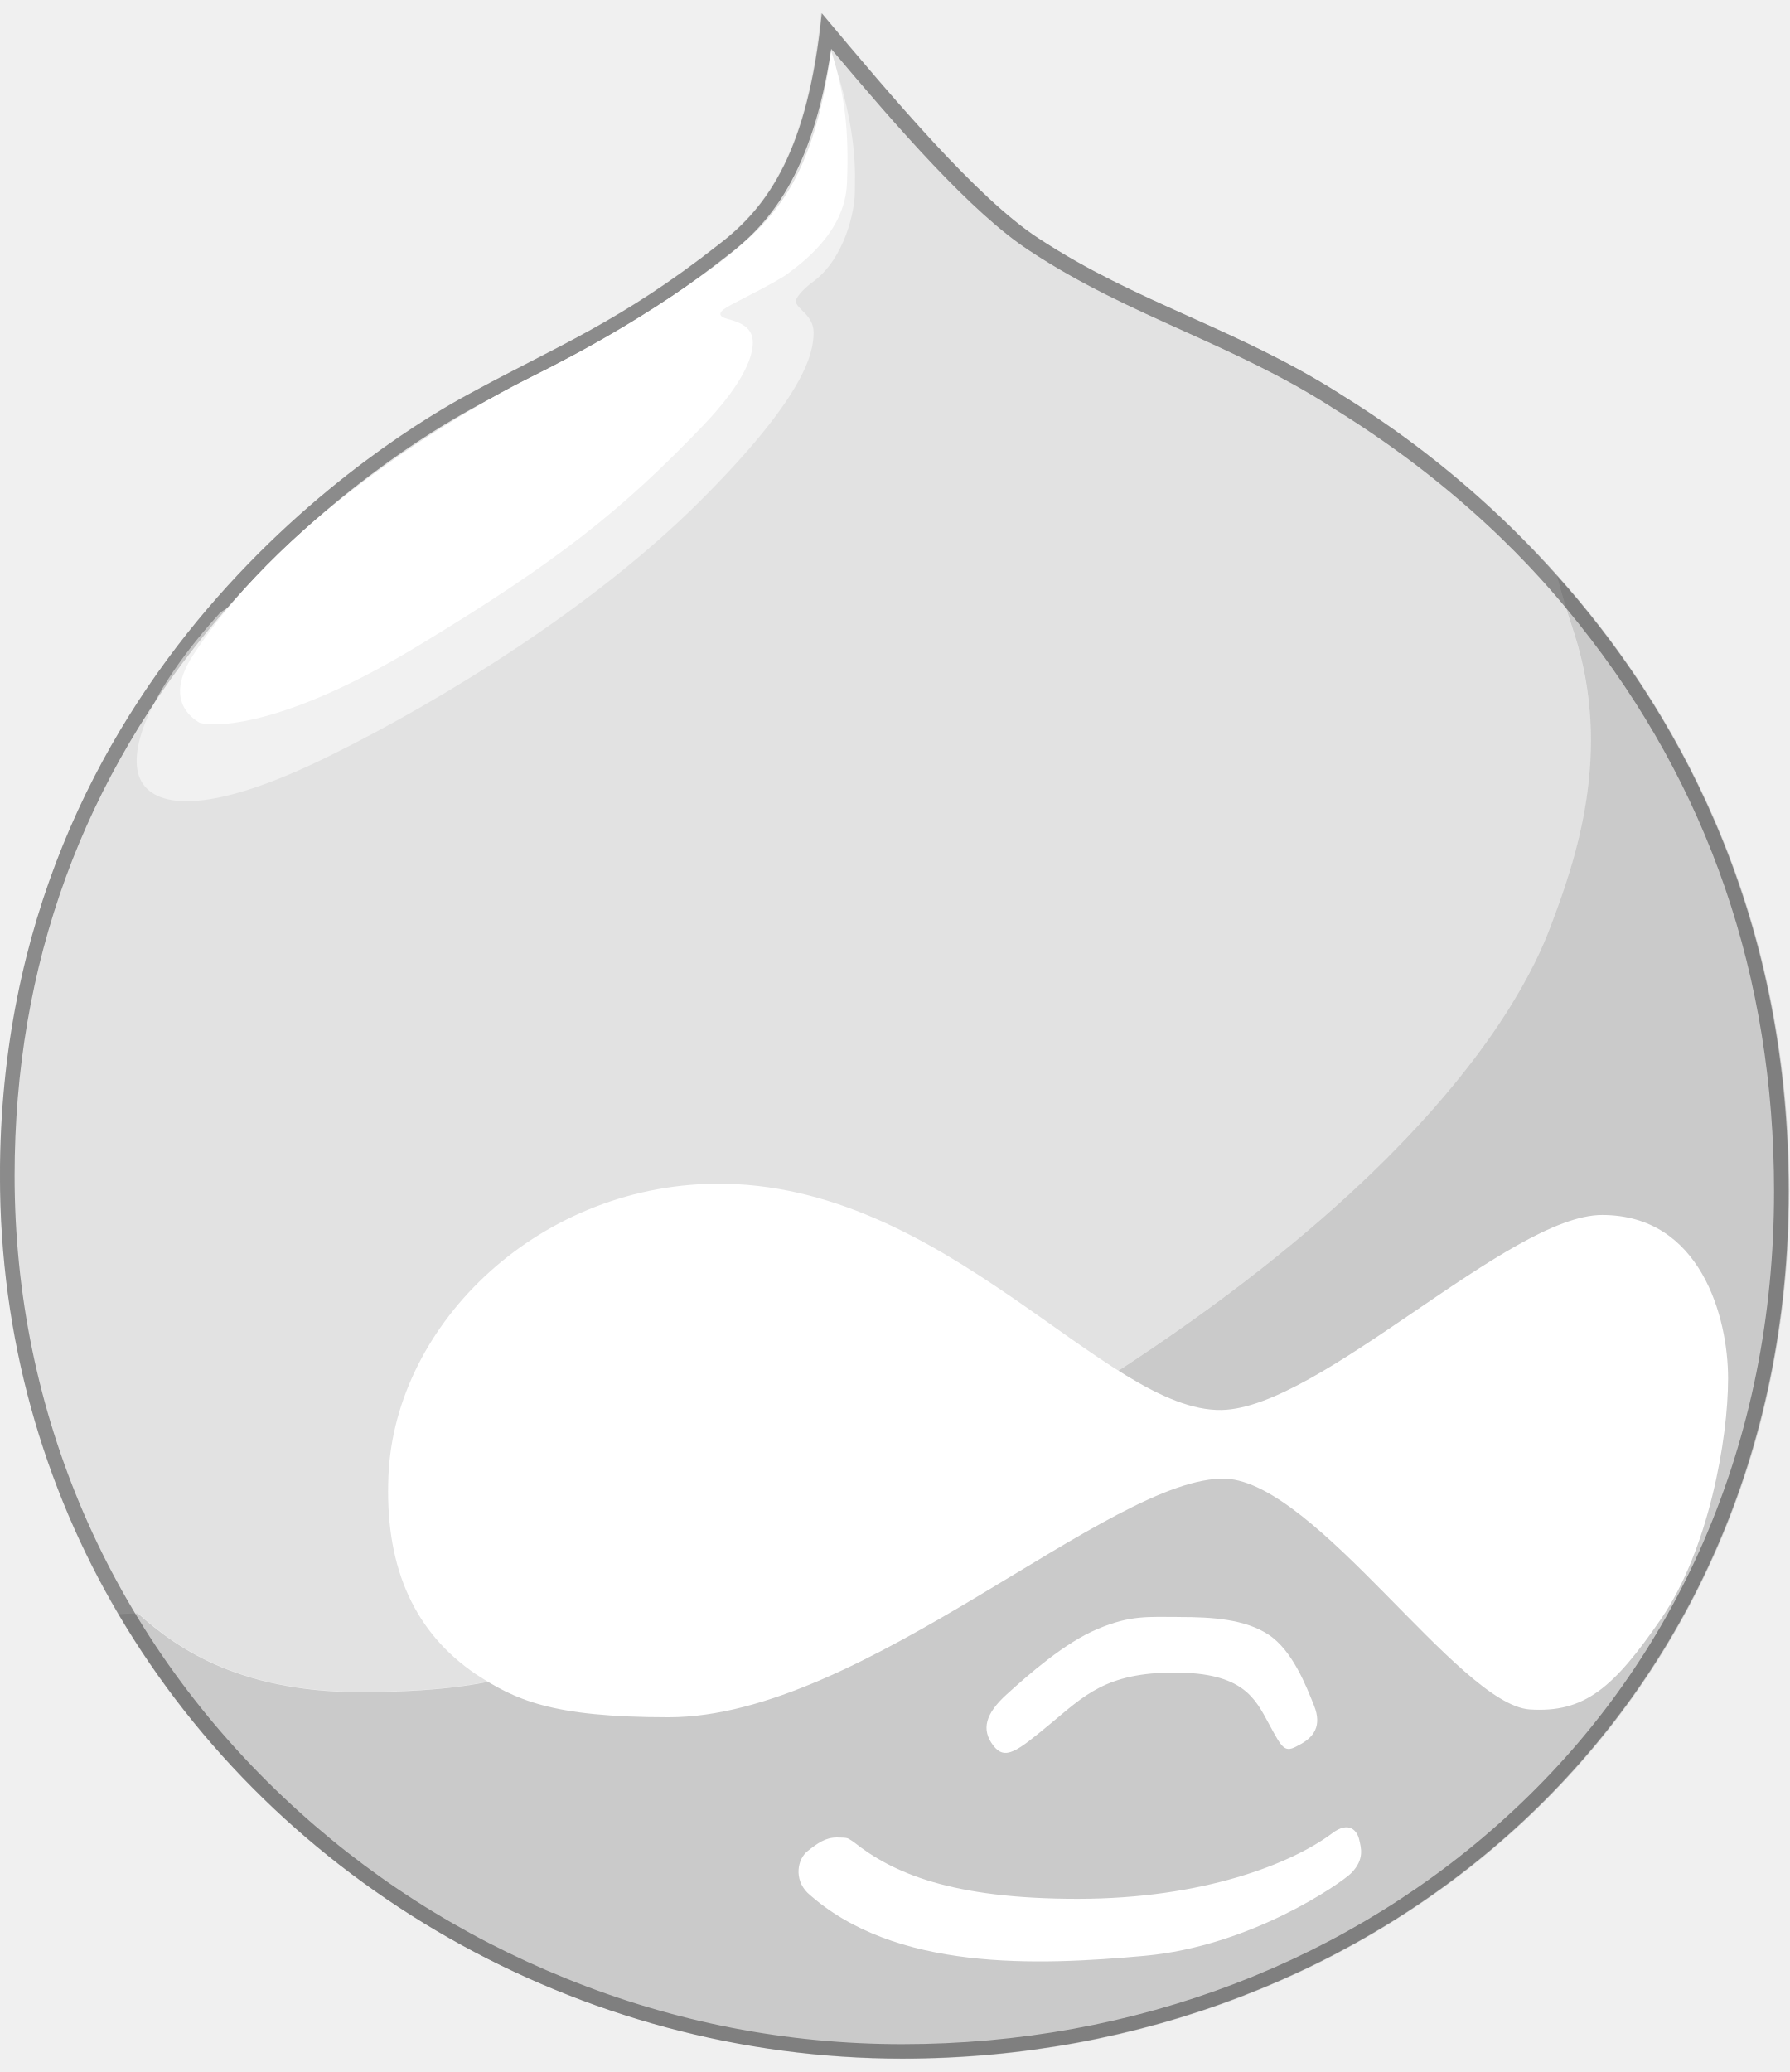
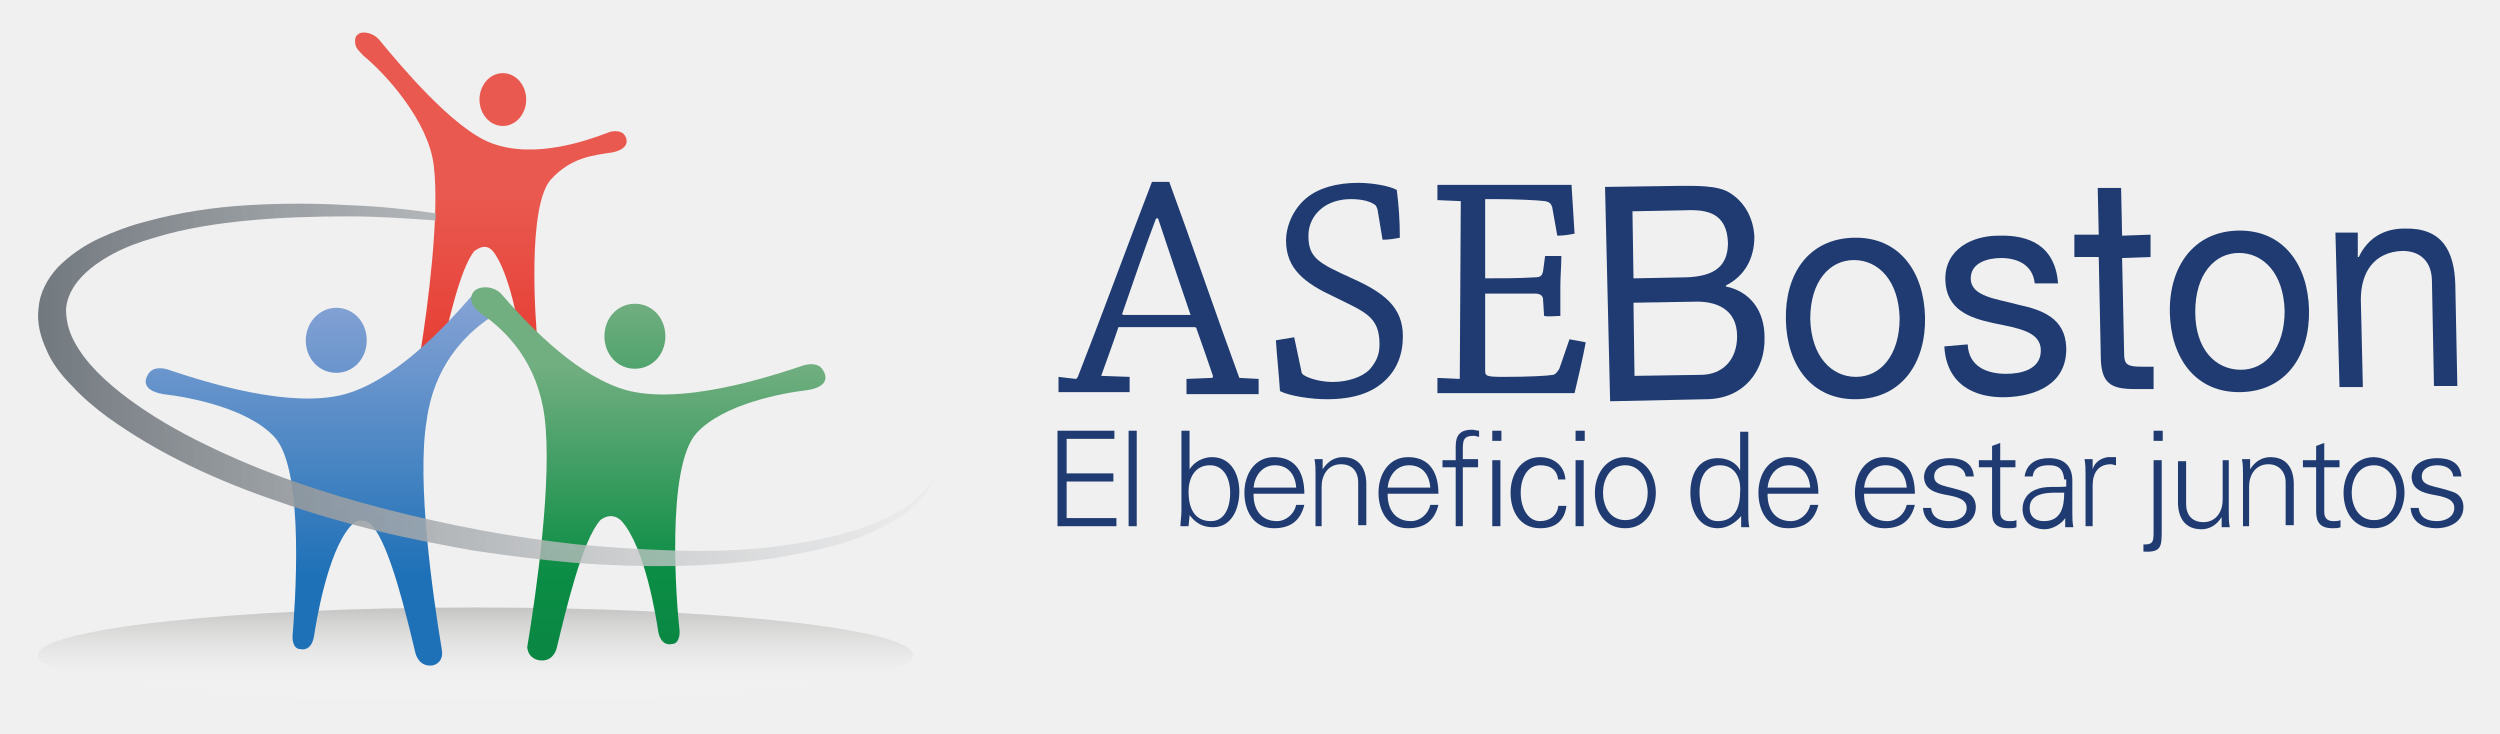
- <svg xmlns="http://www.w3.org/2000/svg" width="57" height="66" viewBox="471.5 467 57 66" enable-background="new 471.5 467 57 66">
-   <path opacity=".2" fill="#303030" d="M528.5 504.965c0 16.634-13.123 27.615-28.24 27.615-10.29 0-19.894-5.523-24.978-14.167l.605-.027c1.313 1.192 3.39 2.58 7.404 2.515 4.77-.064 5.645-.875 9.855-2.756 22.716-10.17 26.925-19.457 27.736-21.59s2.013-5.587.756-9.415c-.242-.737-.42-1.333-.54-1.808-3.018-3.372-6.017-5.225-6.92-5.784-.14-.093-.29-.177-.43-.26l.44.26c2.01 1.247 14.314 8.782 14.314 25.417z" />
-   <path fill="#fff" d="M509.09 518.507c1.006 0 2.077.065 2.83.568.756.503 1.193 1.63 1.445 2.263.25.634 0 1.006-.503 1.258-.438.25-.503.12-.94-.69-.44-.81-.82-1.63-3.01-1.63s-2.887.755-3.948 1.63c-1.062.876-1.443 1.193-1.825.69s-.253-1.006.437-1.63 1.825-1.63 2.888-2.077c1.06-.45 1.62-.383 2.625-.383zm-10.413 7.152c1.257 1.005 3.14 1.825 7.153 1.825 4.015 0 6.836-1.137 8.094-2.077.568-.438.82-.065.875.187.056.25.186.624-.252 1.07-.316.317-3.194 2.33-6.594 2.636-3.4.31-7.964.504-10.73-2.01-.438-.44-.316-1.07 0-1.323.317-.25.568-.438.94-.438.374.008.317.008.513.13z" />
-   <path opacity=".2" fill="#aaa" d="M520.89 496.545c-.81 2.133-5.02 11.42-27.735 21.59-4.21 1.88-5.085 2.69-9.854 2.756-4.013.066-6.09-1.32-7.403-2.514l-.605.028h-.01c-2.393-4.042-3.78-8.783-3.78-13.952 0-7.852 2.97-13.654 6.287-17.687.11-.13.213-.26.325-.382 2.683-3.148 5.55-5.17 7.218-6.203.038-.028.075-.047.112-.065.42-.25.754-.447.987-.568 2.757-1.51 4.77-2.263 7.963-4.77.12-.092.242-.186.354-.288l.008-.01c.875-.754 1.64-1.76 2.18-3.4v-.008c.325-.97.567-2.16.716-3.65l.02.018c2.253 2.69 4.954 5.886 6.89 7.144.69.447 1.38.848 2.068 1.202l.3.15c2.243 1.126 4.507 1.945 6.807 3.333l.428.26c.903.56 3.902 2.412 6.92 5.784.12.475.298 1.07.54 1.807 1.274 3.837.073 7.292-.737 9.425z" />
-   <path opacity=".5" fill="#333" d="M514.176 479.538c-3.26-2.077-6.464-2.887-9.603-4.955-1.938-1.267-4.64-4.47-6.893-7.162-.438 4.332-1.686 6.148-3.26 7.35-3.195 2.515-5.207 3.26-7.963 4.77-2.338 1.256-14.958 8.726-14.958 24.913 0 5.17 1.387 9.91 3.77 13.96 5.077 8.635 14.68 14.158 24.97 14.158 15.126 0 28.24-10.98 28.24-27.614 0-9.127-3.707-15.526-7.386-19.633-3.016-3.382-6.015-5.217-6.918-5.785zm7.627 7.34c4.117 5.15 6.213 11.23 6.213 18.077 0 3.968-.755 7.712-2.245 11.148-1.414 3.25-3.444 6.13-6.053 8.56-5.15 4.806-12.062 7.45-19.475 7.45-3.67 0-7.265-.698-10.692-2.086-3.372-1.36-6.398-3.297-9.016-5.774-5.532-5.225-8.57-12.257-8.57-19.8 0-6.716 2.18-12.695 6.483-17.753 3.288-3.865 6.836-6.007 8.196-6.743.67-.363 1.285-.69 1.89-.997 1.892-.97 3.68-1.89 6.14-3.818 1.312-.997 2.71-2.58 3.305-6.585 2.077 2.468 4.48 5.234 6.314 6.426 1.63 1.08 3.307 1.835 4.918 2.562 1.527.69 3.11 1.406 4.676 2.403l.056.037c4.62 2.84 7.06 5.896 7.86 6.892z" />
-   <path opacity=".5" fill="#fff" d="M497.98 468.678c.874 2.58.753 3.893.753 4.452 0 .56-.307 2.077-1.313 2.832-.438.317-.568.568-.568.624 0 .25.568.438.568 1.006 0 .69-.317 2.077-3.642 5.393-3.325 3.316-8.103 6.278-11.8 8.103-3.698 1.826-5.468 1.686-5.97.81s.185-2.83 2.514-5.392l9.667-6.278 9.164-6.398.503-2.44" />
-   <path fill="#fff" d="M497.98 468.613c-.57 4.145-1.826 5.393-3.512 6.715-2.83 2.133-5.588 3.446-6.212 3.763-1.63.82-7.535 4.08-10.608 8.784-.94 1.444 0 2.012.186 2.133.187.12 2.33.372 6.9-2.385 4.574-2.757 6.595-4.387 9.175-7.078 1.377-1.444 1.573-2.263 1.573-2.636 0-.438-.316-.624-.82-.754-.25-.065-.316-.187 0-.373.317-.186 1.622-.82 1.938-1.07.318-.25 1.827-1.257 1.882-2.887.065-1.63-.056-2.766-.503-4.21zm-14.112 45.628c.065-4.898 4.648-9.472 10.422-9.536 7.348-.065 12.424 7.283 16.13 7.208 3.14-.064 9.166-6.212 12.118-6.212 3.14 0 4.014 3.26 4.014 5.206 0 1.938-.623 5.458-2.133 7.656-1.51 2.198-2.44 3.008-4.2 2.888-2.264-.187-6.78-7.21-9.67-7.35-3.64-.12-11.547 7.6-17.75 7.6-3.763 0-4.9-.567-6.147-1.378-1.92-1.312-2.85-3.315-2.785-6.08z" />
+ <svg xmlns="http://www.w3.org/2000/svg" version="1.1" id="Layer_1" x="0px" y="0px" viewBox="0 0 246.1 72.2" style="enable-background:new 0 0 246.1 72.2;" xml:space="preserve">
+   <style type="text/css">
+ 	.st0{fill:url(#SVGID_1_);}
+ 	.st1{fill:url(#SVGID_00000058571288979359721030000003012302309554502804_);}
+ 	.st2{fill:url(#SVGID_00000157310091027190610730000016657633031496821648_);}
+ 	.st3{fill:url(#SVGID_00000132791635769336944770000014998899454636021410_);}
+ 	.st4{fill:url(#SVGID_00000095321666130687371040000004539842879002373261_);}
+ 	.st5{fill:url(#SVGID_00000020360718467144385990000007200372333763940737_);}
+ 	.st6{fill:url(#SVGID_00000158715636539892633310000008697529593243897785_);}
+ 	.st7{fill:url(#SVGID_00000005977911158478133090000004614899320239466923_);}
+ 	.st8{fill:#1F3B71;}
+ </style>
+   <g>
+     <g>
+       <linearGradient id="SVGID_1_" gradientUnits="userSpaceOnUse" x1="46.785" y1="69.149" x2="46.785" y2="59.832">
+         <stop offset="0" style="stop-color:#FFFFFF;stop-opacity:0" />
+         <stop offset="1" style="stop-color:#C5C5C4" />
+       </linearGradient>
+       <path class="st0" d="M89.9,64.5c0,2.6-19.3,4.7-43.1,4.7c-23.8,0-43.1-2.1-43.1-4.7c0-2.6,19.3-4.7,43.1-4.7    C70.6,59.8,89.9,61.9,89.9,64.5z" />
+       <g>
+         <linearGradient id="SVGID_00000123426251905331290240000017348665976483896246_" gradientUnits="userSpaceOnUse" x1="5032.458" y1="2.725" x2="5032.458" y2="39.469" gradientTransform="matrix(-1 0 0 1 5081.971 0)">
+           <stop offset="0" style="stop-color:#E9594F" />
+           <stop offset="0.436" style="stop-color:#E9594F" />
+           <stop offset="1" style="stop-color:#E5352B" />
+         </linearGradient>
+         <path style="fill:url(#SVGID_00000123426251905331290240000017348665976483896246_);" d="M51.8,9.8c0,1.4-1,2.6-2.3,2.6     c-1.3,0-2.3-1.2-2.3-2.6c0-1.4,1-2.6,2.3-2.6C50.8,7.2,51.8,8.4,51.8,9.8z" />
+         <linearGradient id="SVGID_00000038394813598056835550000002468175860302654849_" gradientUnits="userSpaceOnUse" x1="5033.642" y1="3.212" x2="5033.642" y2="39.957" gradientTransform="matrix(-1 0 0 1 5081.971 0)">
+           <stop offset="0" style="stop-color:#E9594F" />
+           <stop offset="0.436" style="stop-color:#E9594F" />
+           <stop offset="1" style="stop-color:#E5352B" />
+         </linearGradient>
+         <path style="fill:url(#SVGID_00000038394813598056835550000002468175860302654849_);" d="M48.5,24.7c1.7,2.1,2.6,7.7,2.8,8.8     c0.2,1.2,1,1,1,1c0.7,0,0.6-1,0.6-1c-0.2-2-1-13.1,1.3-15.8c2-2.2,4.1-2.4,6.1-2.7c1.9-0.4,1.3-1.5,1.3-1.5     c-0.4-0.9-1.6-0.5-1.6-0.5c-2.1,0.8-7.3,2.7-11.6,1.1c-3.8-1.4-9.1-7.8-11-10.1c-0.4-0.5-1-0.8-1.6-0.8c-0.3,0-0.5,0.1-0.7,0.3     c-0.2,0.3-0.2,0.8,0,1.2c0.2,0.3,0.5,0.6,0.7,0.8c2.3,1.9,6.4,6.5,6.9,10.8c0.6,4.9-0.6,13.9-1.3,18.3c-0.1,1.1,0.7,1.2,0.7,1.2     c1.1,0.1,1.3-0.9,1.3-0.9c0.7-3,1.9-8.5,3.3-10.2C46.8,24.7,47.7,23.8,48.5,24.7z" />
+       </g>
+       <g>
+         <linearGradient id="SVGID_00000092415502197787459700000004934419218525241013_" gradientUnits="userSpaceOnUse" x1="33.102" y1="28.859" x2="33.102" y2="56.529">
+           <stop offset="0" style="stop-color:#87A3D5" />
+           <stop offset="1" style="stop-color:#1F71B7" />
+         </linearGradient>
+         <path style="fill:url(#SVGID_00000092415502197787459700000004934419218525241013_);" d="M30.1,33.5c0,1.8,1.3,3.2,3,3.2     c1.7,0,3-1.4,3-3.2c0-1.8-1.3-3.2-3-3.2C31.4,30.3,30.1,31.8,30.1,33.5z" />
+         <linearGradient id="SVGID_00000057123868678656405770000014898530965179072172_" gradientUnits="userSpaceOnUse" x1="31.705" y1="28.859" x2="31.705" y2="56.529">
+           <stop offset="0" style="stop-color:#87A3D5" />
+           <stop offset="1" style="stop-color:#1F71B7" />
+         </linearGradient>
+         <path style="fill:url(#SVGID_00000057123868678656405770000014898530965179072172_);" d="M34.5,51.8c-2.3,2.6-3.4,9.6-3.6,10.9     c-0.3,1.5-1.3,1.2-1.3,1.2c-0.9,0-0.8-1.3-0.8-1.3C29,60,30.1,46.3,27,43c-2.6-2.8-8.3-3.9-10.9-4.2c-2.5-0.4-1.6-1.8-1.6-1.8     c0.5-1.2,2.1-0.6,2.1-0.6c2.7,0.9,12.4,4.2,18,2.2c4.9-1.7,9.5-6.8,11.6-9.2c0.4-0.5,1.2-0.8,1.9-0.7c1,0.1,1.4,1,0.9,1.8     c-0.2,0.3-0.5,0.6-0.8,0.8c-2.5,1.7-5.5,4.8-6.2,10.1C41,47.4,42.6,58.6,43.5,64c0.2,1.3-0.9,1.5-0.9,1.5     c-1.4,0.2-1.7-1.2-1.7-1.2c-0.9-3.7-2.5-10.6-4.3-12.6C36.7,51.7,35.5,50.6,34.5,51.8z" />
+       </g>
+       <g>
+         <linearGradient id="SVGID_00000073694930056602768130000006956133548519586237_" gradientUnits="userSpaceOnUse" x1="5085.852" y1="29.833" x2="5085.852" y2="70.277" gradientTransform="matrix(-1 0 0 1 5148.389 0)">
+           <stop offset="0" style="stop-color:#71AE80" />
+           <stop offset="0.497" style="stop-color:#0B8D45" />
+           <stop offset="1" style="stop-color:#077E40" />
+         </linearGradient>
+         <path style="fill:url(#SVGID_00000073694930056602768130000006956133548519586237_);" d="M65.5,33.1c0,1.8-1.3,3.2-3,3.2     c-1.7,0-3-1.4-3-3.2c0-1.8,1.3-3.2,3-3.2C64.2,29.9,65.5,31.3,65.5,33.1z" />
+         <linearGradient id="SVGID_00000029739939317900339100000012588763728620882349_" gradientUnits="userSpaceOnUse" x1="5082.455" y1="23.152" x2="5082.455" y2="63.597" gradientTransform="matrix(-1 0 0 1 5146.389 13.0234)">
+           <stop offset="0" style="stop-color:#71AE80" />
+           <stop offset="0.497" style="stop-color:#0B8D45" />
+           <stop offset="1" style="stop-color:#077E40" />
+         </linearGradient>
+         <path style="fill:url(#SVGID_00000029739939317900339100000012588763728620882349_);" d="M61.2,51.3c2.3,2.6,3.4,9.5,3.6,10.9     c0.3,1.5,1.3,1.2,1.3,1.2c0.9,0,0.8-1.3,0.8-1.3c-0.3-2.5-1.4-16.2,1.7-19.5c2.6-2.8,8.3-3.9,10.9-4.2c2.5-0.4,1.6-1.8,1.6-1.8     c-0.5-1.2-2.1-0.6-2.1-0.6c-2.7,0.9-12.4,4.2-18,2.2c-4.9-1.7-9.5-6.8-11.6-9.2c-0.4-0.5-1.2-0.8-1.9-0.7c-1,0.1-1.4,1-0.9,1.8     c0.2,0.3,0.5,0.6,0.8,0.8c2.5,1.7,5.5,4.8,6.2,10.1c0.8,6.1-0.8,17.3-1.7,22.7C52,64.9,53.1,65,53.1,65c1.4,0.2,1.7-1.2,1.7-1.2     c0.9-3.7,2.5-10.6,4.3-12.6C59,51.3,60.1,50.2,61.2,51.3z" />
+       </g>
+       <linearGradient id="SVGID_00000039812454582485119830000015047002480826931093_" gradientUnits="userSpaceOnUse" x1="3.616" y1="37.832" x2="92.157" y2="37.832">
+         <stop offset="0" style="stop-color:#71787E" />
+         <stop offset="1" style="stop-color:#EBEBEB;stop-opacity:0.65" />
+       </linearGradient>
+       <path style="fill:url(#SVGID_00000039812454582485119830000015047002480826931093_);" d="M89.6,49.6c-1.2,0.9-2.5,1.5-4,2.1    c-2.9,1.1-6.1,1.7-9.3,2.1c-3.2,0.4-6.5,0.5-9.7,0.4c-3.3-0.1-6.5-0.3-9.7-0.6c-6.5-0.7-12.8-1.9-19-3.5    c-6.2-1.6-12.1-3.6-17.6-6.3c-2.7-1.3-5.3-2.8-7.6-4.5c-2.3-1.7-4.3-3.6-5.4-5.7c-0.6-1.1-0.8-2.2-0.8-3.2c0.1-1.1,0.6-2.1,1.4-3    c0.8-0.9,1.9-1.7,3.2-2.4c1.3-0.7,2.7-1.2,4.1-1.6c2.9-0.9,6.1-1.4,9.3-1.7c3.2-0.3,6.5-0.4,9.8-0.4c2.9,0,5.7,0.2,8.6,0.4v-0.7    c-2.8-0.4-5.6-0.7-8.5-0.8c-3.3-0.2-6.7-0.2-10,0c-3.4,0.2-6.7,0.7-10,1.6c-1.6,0.4-3.2,1-4.7,1.7c-1.5,0.7-2.9,1.7-4,2.8    c-1.1,1.2-1.8,2.6-1.9,4c-0.2,1.5,0.2,2.9,0.8,4.2C5.1,35.7,6,36.9,7.1,38c1,1.1,2.2,2.1,3.4,3c2.5,1.8,5.2,3.4,8.1,4.8    c2.9,1.4,5.9,2.6,8.9,3.6c3.1,1.1,6.2,2,9.4,2.8c3.2,0.8,6.4,1.4,9.7,2c3.3,0.5,6.6,0.9,9.9,1.2c6.7,0.5,13.4,0.5,20-0.5    c1.6-0.3,3.3-0.6,4.9-1c1.6-0.4,3.1-0.9,4.6-1.6c1.4-0.7,2.8-1.4,3.9-2.4c1.1-1,1.9-2.1,2.3-3.4C91.7,47.6,90.7,48.7,89.6,49.6z" />
+     </g>
+     <g>
+       <g>
+         <path class="st8" d="M104.1,51.8v-9.4h5.6v0.8H105v3.4h4.6v0.8H105V51h4.9v0.8H104.1z" />
+         <path class="st8" d="M111.9,51.8h-0.8v-9.4h0.8V51.8z" />
+         <path class="st8" d="M117,51.8h-0.8c0-0.4,0.1-1,0.1-1.5v-7.9h0.8v3.8l0,0c0.5-0.8,1.4-1.2,2.2-1.2c1.9,0,2.7,1.7,2.7,3.4     c0,1.6-0.7,3.5-2.6,3.5c-1,0-1.7-0.4-2.3-1.2l0,0.1L117,51.8z M117,48.4c0,1.5,0.5,2.9,2.2,2.9c1.5,0,1.9-1.6,1.9-2.8     c0-1.2-0.5-2.7-2-2.7C117.6,45.8,117,47.1,117,48.4z" />
+         <path class="st8" d="M123.4,48.7c0,1.4,0.7,2.6,2.3,2.6c0.9,0,1.7-0.7,1.9-1.6h0.8c-0.4,1.6-1.4,2.3-3,2.3c-2,0-2.9-1.7-2.9-3.5     c0-1.8,1-3.5,2.9-3.5c2.2,0,3,1.6,3,3.6H123.4z M127.6,48c-0.1-1.3-0.8-2.2-2.1-2.2c-1.3,0-2,1.1-2.1,2.2H127.6z" />
+         <path class="st8" d="M130.3,51.8h-0.8v-5.1c0-0.5,0-1-0.1-1.5h0.8l0,1l0,0c0.5-0.8,1.2-1.2,2-1.2c2.1,0,2.3,1.9,2.3,2.6v4.1h-0.8     v-4.2c0-1.1-0.6-1.8-1.7-1.8c-1.3,0-1.9,1.1-1.9,2.2V51.8z" />
+         <path class="st8" d="M136.6,48.7c0,1.4,0.7,2.6,2.3,2.6c0.9,0,1.7-0.7,1.9-1.6h0.8c-0.4,1.6-1.4,2.3-3,2.3c-2,0-2.9-1.7-2.9-3.5     c0-1.8,1-3.5,2.9-3.5c2.2,0,3,1.6,3,3.6H136.6z M140.8,48c-0.1-1.3-0.8-2.2-2.1-2.2c-1.3,0-2,1.1-2.1,2.2H140.8z" />
+         <path class="st8" d="M143.3,51.8V46h-1.3v-0.7h1.3v-1.4c0-1.1,0.5-1.6,1.6-1.6c0.2,0,0.5,0.1,0.7,0.1V43c-0.2,0-0.3-0.1-0.5-0.1     c-1.1,0-1.1,0.5-1.1,1.5v0.8h1.5V46H144v5.8H143.3z M147.8,43.4h-0.9v-1h0.9V43.4z M147.7,45.3v6.5h-0.8v-6.5H147.7z" />
+         <path class="st8" d="M153.4,47.3c-0.1-1-0.7-1.5-1.8-1.5c-1.2,0-1.9,1.2-1.9,2.7c0,1.5,0.7,2.8,1.9,2.8c1,0,1.7-0.6,1.8-1.5h0.8     c-0.2,1.5-1.1,2.2-2.6,2.2c-2,0-2.9-1.7-2.9-3.5c0-1.8,1-3.5,2.9-3.5c1.3,0,2.4,0.8,2.5,2.2H153.4z" />
+         <path class="st8" d="M156,43.4h-0.9v-1h0.9V43.4z M155.9,45.3v6.5h-0.8v-6.5H155.9z" />
+         <path class="st8" d="M163,48.5c0,1.7-1,3.5-3,3.5c-2.1,0-3-1.7-3-3.5c0-1.7,1-3.5,3-3.5C162,45.1,163,46.8,163,48.5z M160,45.8     c-1.6,0-2.2,1.5-2.2,2.7c0,1.2,0.6,2.7,2.2,2.7c1.6,0,2.2-1.5,2.2-2.7C162.2,47.3,161.5,45.8,160,45.8z" />
+         <path class="st8" d="M171.4,50.8L171.4,50.8c-0.6,0.7-1.4,1.2-2.3,1.2c-1.9,0-2.7-1.8-2.7-3.5c0-1.7,0.7-3.4,2.7-3.4     c0.9,0,1.8,0.4,2.2,1.2l0,0v-3.8h0.8v7.9c0,0.5,0,1,0.1,1.5h-0.8L171.4,50.8z M169.3,45.8c-1.5,0-2,1.4-2,2.6     c0,1.2,0.3,2.9,1.8,2.9c1.7,0,2.2-1.4,2.2-2.9C171.4,47.1,170.8,45.8,169.3,45.8z" />
+         <path class="st8" d="M174,48.7c0,1.4,0.7,2.6,2.3,2.6c0.9,0,1.7-0.7,1.9-1.6h0.8c-0.4,1.6-1.4,2.3-3,2.3c-2,0-2.9-1.7-2.9-3.5     c0-1.8,1-3.5,2.9-3.5c2.2,0,3,1.6,3,3.6H174z M178.2,48c-0.1-1.3-0.8-2.2-2.1-2.2c-1.3,0-2,1.1-2.1,2.2H178.2z" />
+         <path class="st8" d="M183.5,48.7c0,1.4,0.7,2.6,2.3,2.6c0.9,0,1.7-0.7,1.9-1.6h0.8c-0.4,1.6-1.4,2.3-3,2.3c-2,0-2.9-1.7-2.9-3.5     c0-1.8,1-3.5,2.9-3.5c2.2,0,3,1.6,3,3.6H183.5z M187.7,48c-0.1-1.3-0.8-2.2-2.1-2.2c-1.3,0-2,1.1-2.1,2.2H187.7z" />
+         <path class="st8" d="M191.9,45.1c1.2,0,2.3,0.4,2.4,1.8h-0.8c-0.1-0.8-0.8-1.1-1.6-1.1c-0.7,0-1.5,0.3-1.5,1.1c0,1,1.3,0.9,3,1.5     c0.7,0.2,1.1,0.8,1.1,1.5c0,1.5-1.4,2.1-2.7,2.1c-1.1,0-2.4-0.5-2.5-2h0.8c0.1,1,0.9,1.3,1.8,1.3c0.8,0,1.7-0.4,1.7-1.3     c0-0.9-1-1.1-2.1-1.3c-1-0.2-2.1-0.5-2.1-1.8C189.5,45.6,190.7,45.1,191.9,45.1z" />
+         <path class="st8" d="M196.1,46h-1.3v-0.7h1.3v-1.4l0.8-0.3v1.7h1.5V46h-1.5v4.4c0,0.6,0.3,0.9,0.9,0.9c0.2,0,0.5,0,0.7-0.1v0.7     c-0.2,0.1-0.5,0.1-0.8,0.1c-1.7,0-1.6-1.1-1.6-1.9V46z" />
+         <path class="st8" d="M203.2,47.2c-0.1-1.1-0.6-1.4-1.5-1.4c-0.8,0-1.5,0.2-1.6,1.1h-0.8c0.2-1.3,1.2-1.8,2.4-1.8     c1.4,0,2.3,0.7,2.3,2.2v3.1c0,0.5,0,1,0.1,1.5h-0.8l0-1h0l0,0.1c-0.3,0.5-1.2,1.1-2,1.1c-1.2,0-2.2-0.7-2.2-2     c0-0.9,0.5-1.6,1.3-1.9c0.9-0.4,2-0.2,3-0.3V47.2z M201.2,51.3c1.7,0,2-1.4,2-2.8c-1.1,0-3.4-0.2-3.4,1.5     C199.8,50.9,200.4,51.3,201.2,51.3z" />
+         <path class="st8" d="M206.1,51.8h-0.8v-5.1c0-0.5,0-1-0.1-1.5h0.8l0,1h0c0.2-0.7,0.8-1.1,1.5-1.2c0.3,0,0.5,0,0.8,0v0.8     c-0.2,0-0.3-0.1-0.5-0.1c-1.2,0-1.8,0.8-1.8,2.1V51.8z" />
+         <path class="st8" d="M211,53.6c1.1,0,1-0.3,1-2v-6.3h0.8v6.8c0,1.7,0,2.3-1.8,2.2V53.6z M212.9,43.4h-0.9v-1h0.9V43.4z" />
+         <path class="st8" d="M218.6,45.3h0.8v5.1c0,0.5,0,1,0.1,1.5h-0.8l0-1l0,0c-0.5,0.8-1.2,1.2-2,1.2c-2.1,0-2.3-1.9-2.3-2.6v-4.1     h0.8v4.2c0,1.1,0.6,1.8,1.7,1.8c1.3,0,1.9-1.1,1.9-2.2V45.3z" />
+         <path class="st8" d="M221.6,51.8h-0.8v-5.1c0-0.5,0-1-0.1-1.5h0.8l0,1l0,0c0.5-0.8,1.2-1.2,2-1.2c2.1,0,2.3,1.9,2.3,2.6v4.1h-0.8     v-4.2c0-1.1-0.7-1.8-1.7-1.8c-1.3,0-1.9,1.1-1.9,2.2V51.8z" />
+         <path class="st8" d="M228,46h-1.3v-0.7h1.3v-1.4l0.8-0.3v1.7h1.5V46h-1.5v4.4c0,0.6,0.3,0.9,0.9,0.9c0.2,0,0.5,0,0.7-0.1v0.7     c-0.2,0.1-0.5,0.1-0.8,0.1c-1.6,0-1.6-1.1-1.6-1.9V46z" />
+         <path class="st8" d="M236.7,48.5c0,1.7-1,3.5-3,3.5c-2.1,0-3-1.7-3-3.5c0-1.7,1-3.5,3-3.5C235.7,45.1,236.7,46.8,236.7,48.5z      M233.7,45.8c-1.6,0-2.2,1.5-2.2,2.7c0,1.2,0.6,2.7,2.2,2.7c1.6,0,2.2-1.5,2.2-2.7C235.9,47.3,235.2,45.8,233.7,45.8z" />
+         <path class="st8" d="M239.9,45.1c1.2,0,2.3,0.4,2.4,1.8h-0.8c-0.1-0.8-0.8-1.1-1.6-1.1c-0.7,0-1.5,0.3-1.5,1.1c0,1,1.3,0.9,3,1.5     c0.7,0.2,1.1,0.8,1.1,1.5c0,1.5-1.4,2.1-2.7,2.1c-1.1,0-2.4-0.5-2.5-2h0.8c0.1,1,0.9,1.3,1.8,1.3c0.8,0,1.7-0.4,1.7-1.3     c0-0.9-1-1.1-2.1-1.3c-1-0.2-2.1-0.5-2.1-1.8C237.5,45.6,238.7,45.1,239.9,45.1z" />
+       </g>
+       <g>
+         <path class="st8" d="M158,18.4l7.1-0.1c1.7,0,4-0.1,5.2,0.7c1.3,0.8,2.3,2.3,2.4,4.3c0,2.2-1,3.9-2.8,4.8v0.1     c2.4,0.5,3.8,2.4,3.8,5c0.1,3.1-1.9,6.1-5.8,6.1l-9.4,0.2L158,18.4z M160.8,27.4l5.2-0.1c2.9-0.1,4.1-1.2,4.1-3.4     c-0.1-2.9-2-3.3-4.2-3.2l-5.2,0.1L160.8,27.4z M160.9,37l6.5-0.1c2.2,0,3.6-1.5,3.6-3.8c0-2.7-2.1-3.5-4.3-3.4l-5.9,0.1L160.9,37     z" />
+         <path class="st8" d="M182.5,23.4c4.5-0.1,6.9,3.4,7,7.8c0.1,4.4-2.2,8-6.7,8.1c-4.5,0.1-6.9-3.4-7-7.8     C175.7,27,178,23.5,182.5,23.4z M182.7,37.1c2.4,0,4.3-2.1,4.3-5.8c-0.1-3.7-2.1-5.7-4.5-5.7c-2.4,0-4.3,2.1-4.3,5.8     C178.3,35.1,180.3,37.1,182.7,37.1z" />
+         <path class="st8" d="M193.7,33.9c0.1,2.2,1.9,2.9,3.8,2.9c1.4,0,3.4-0.4,3.4-2.3c0-1.9-2.3-2.2-4.7-2.7c-2.3-0.5-4.6-1.3-4.7-4.2     c-0.1-3.1,2.7-4.4,5.2-4.4c3.1-0.1,5.6,1,5.9,4.7l-2.3,0c-0.2-1.9-1.8-2.5-3.3-2.5c-1.4,0-3,0.5-3,2c0,1.8,2.5,2,4.7,2.6     c2.3,0.5,4.6,1.3,4.7,4.2c0.1,3.6-3,4.8-5.9,4.9c-3.2,0.1-5.9-1.3-6.1-5L193.7,33.9z" />
+         <path class="st8" d="M208.9,23.2l2.8-0.1l0,2.2l-2.8,0.1l0.2,9.4c0,1.1,0.3,1.3,1.8,1.3l1.1,0l0,2.2l-1.8,0     c-2.4,0-3.4-0.5-3.4-3.3l-0.2-9.7l-2.4,0l0-2.2l2.4,0l-0.1-4.6l2.3,0L208.9,23.2z" />
+         <path class="st8" d="M220.3,22.7c4.5-0.1,6.9,3.4,7,7.8c0.1,4.4-2.2,8-6.7,8.1c-4.5,0.1-6.9-3.4-7-7.8     C213.5,26.3,215.9,22.8,220.3,22.7z M220.6,36.4c2.4,0,4.3-2.1,4.3-5.8c-0.1-3.7-2.1-5.7-4.5-5.7c-2.4,0-4.3,2.1-4.3,5.8     C216.1,34.4,218.1,36.4,220.6,36.4z" />
+         <path class="st8" d="M229.9,22.9l2.2,0l0,2.4l0.1,0c0.9-1.9,2.5-2.8,4.5-2.8c3.7-0.1,4.9,2.2,5,5.5l0.2,10l-2.3,0l-0.2-10.3     c0-1.9-1.1-3-2.9-3c-2.8,0.1-4.1,2.1-4.1,4.8l0.2,8.6l-2.3,0L229.9,22.9z" />
+       </g>
+       <g>
+         <g>
+           <path class="st8" d="M105.9,37.3c0.1,0,0.1-0.1,0.2-0.2c2.2-5.6,5.1-13.5,7.3-19.2c0.4,0,1,0,1.7,0c2.1,5.7,4.8,13.6,6.9,19.3      l1.9,0.1c0,0.5,0,1,0,1.5c-0.8,0-2,0-3,0c-1.4,0-2.9,0-4.1,0c0-0.5,0-1,0-1.5l2.5-0.1c0.1,0,0.1-0.1,0.1-0.2      c-0.5-1.5-1.1-3.2-1.6-4.6c0-0.1-0.1-0.2-0.2-0.2l-7.5,0c-0.5,1.5-1.2,3.4-1.7,4.8l2.8,0.1c0,0.5,0,1,0,1.5c-1.2,0-2.7,0-4.2,0      c-0.9,0-1.9,0-2.8,0c0-0.5,0-1,0-1.5L105.9,37.3z M113.8,21.5c-1.1,2.9-2.3,6.4-3.3,9.3c-0.1,0.1,0,0.2,0.1,0.2h6.6      c-1-2.9-2.2-6.5-3.2-9.5H113.8z" />
+           <path class="st8" d="M128.1,36.5c0,0.2,0.1,0.3,0.2,0.4c0.6,0.4,1.8,0.7,2.9,0.7c1.5,0,2.9-0.5,3.6-1.2c0.7-0.8,1-1.5,1-2.5      c0-2.8-1.5-3.2-4.5-4.7c-2.8-1.3-4.7-2.7-4.7-5.5c0-1.7,0.9-3.3,2-4.2c1.2-1,3-1.5,5.1-1.5c1.4,0,3.1,0.3,3.8,0.7      c0.2,1.5,0.3,3.1,0.3,4.7c-0.5,0.1-1.1,0.2-1.7,0.2l-0.5-3c-0.1-0.2-0.1-0.3-0.2-0.4c-0.5-0.4-1.4-0.6-2.4-0.6      c-1.1,0-2.2,0.3-3,1c-0.7,0.6-1.2,1.5-1.2,2.6c0,2.2,1,2.7,4.3,4.2c3.1,1.4,5,2.8,5,5.7c0,1.8-0.6,3.3-1.8,4.4      c-1.3,1.2-3.1,1.8-5.7,1.8c-1.5,0-3.6-0.3-4.6-0.8c-0.1-1.6-0.3-3.4-0.4-5c0.6-0.1,1.2-0.2,1.8-0.3L128.1,36.5z" />
+           <path class="st8" d="M143.7,37.3C143.8,37.3,143.8,37.3,143.7,37.3l0.1-17.5l-2.3-0.1c0-0.5,0-1,0-1.5c1.1,0,2.4,0,3.6,0      c0.9,0,6.2,0,6.9,0c1.3,0,2,0,2.7,0c0.1,1.6,0.2,3.2,0.3,4.8c-0.5,0.1-1.1,0.2-1.7,0.2l-0.5-2.8c-0.1-0.3-0.2-0.5-0.7-0.6      c-0.8-0.1-2.9-0.2-5-0.2c-0.3,0-0.8,0-0.9,0l0,7.8c1.8,0,3.2,0,4.9-0.1c0.6,0,0.7-0.2,0.8-0.6l0.2-1.5c0.5,0,1.1,0,1.6,0      c0,1-0.1,2-0.1,3c0,1,0,2,0,2.9c-0.5,0-1.1,0.1-1.6,0l-0.1-1.6c0-0.4-0.3-0.6-0.8-0.6c-1.4,0-3,0-4.9,0l0,7.6      c0,0.5,0.1,0.6,1.8,0.6c2.5,0,4.3-0.1,4.9-0.2c0.3-0.1,0.4-0.3,0.6-0.6l1-2.9c0.6,0.1,1.1,0.2,1.6,0.3c-0.3,1.6-0.7,3.3-1.1,5      c-1.5,0-5.5,0-9.8,0c-1.3,0-2.6,0-3.7,0c0-0.5,0-1,0-1.5L143.7,37.3z" />
+         </g>
+       </g>
+     </g>
+   </g>
</svg>
